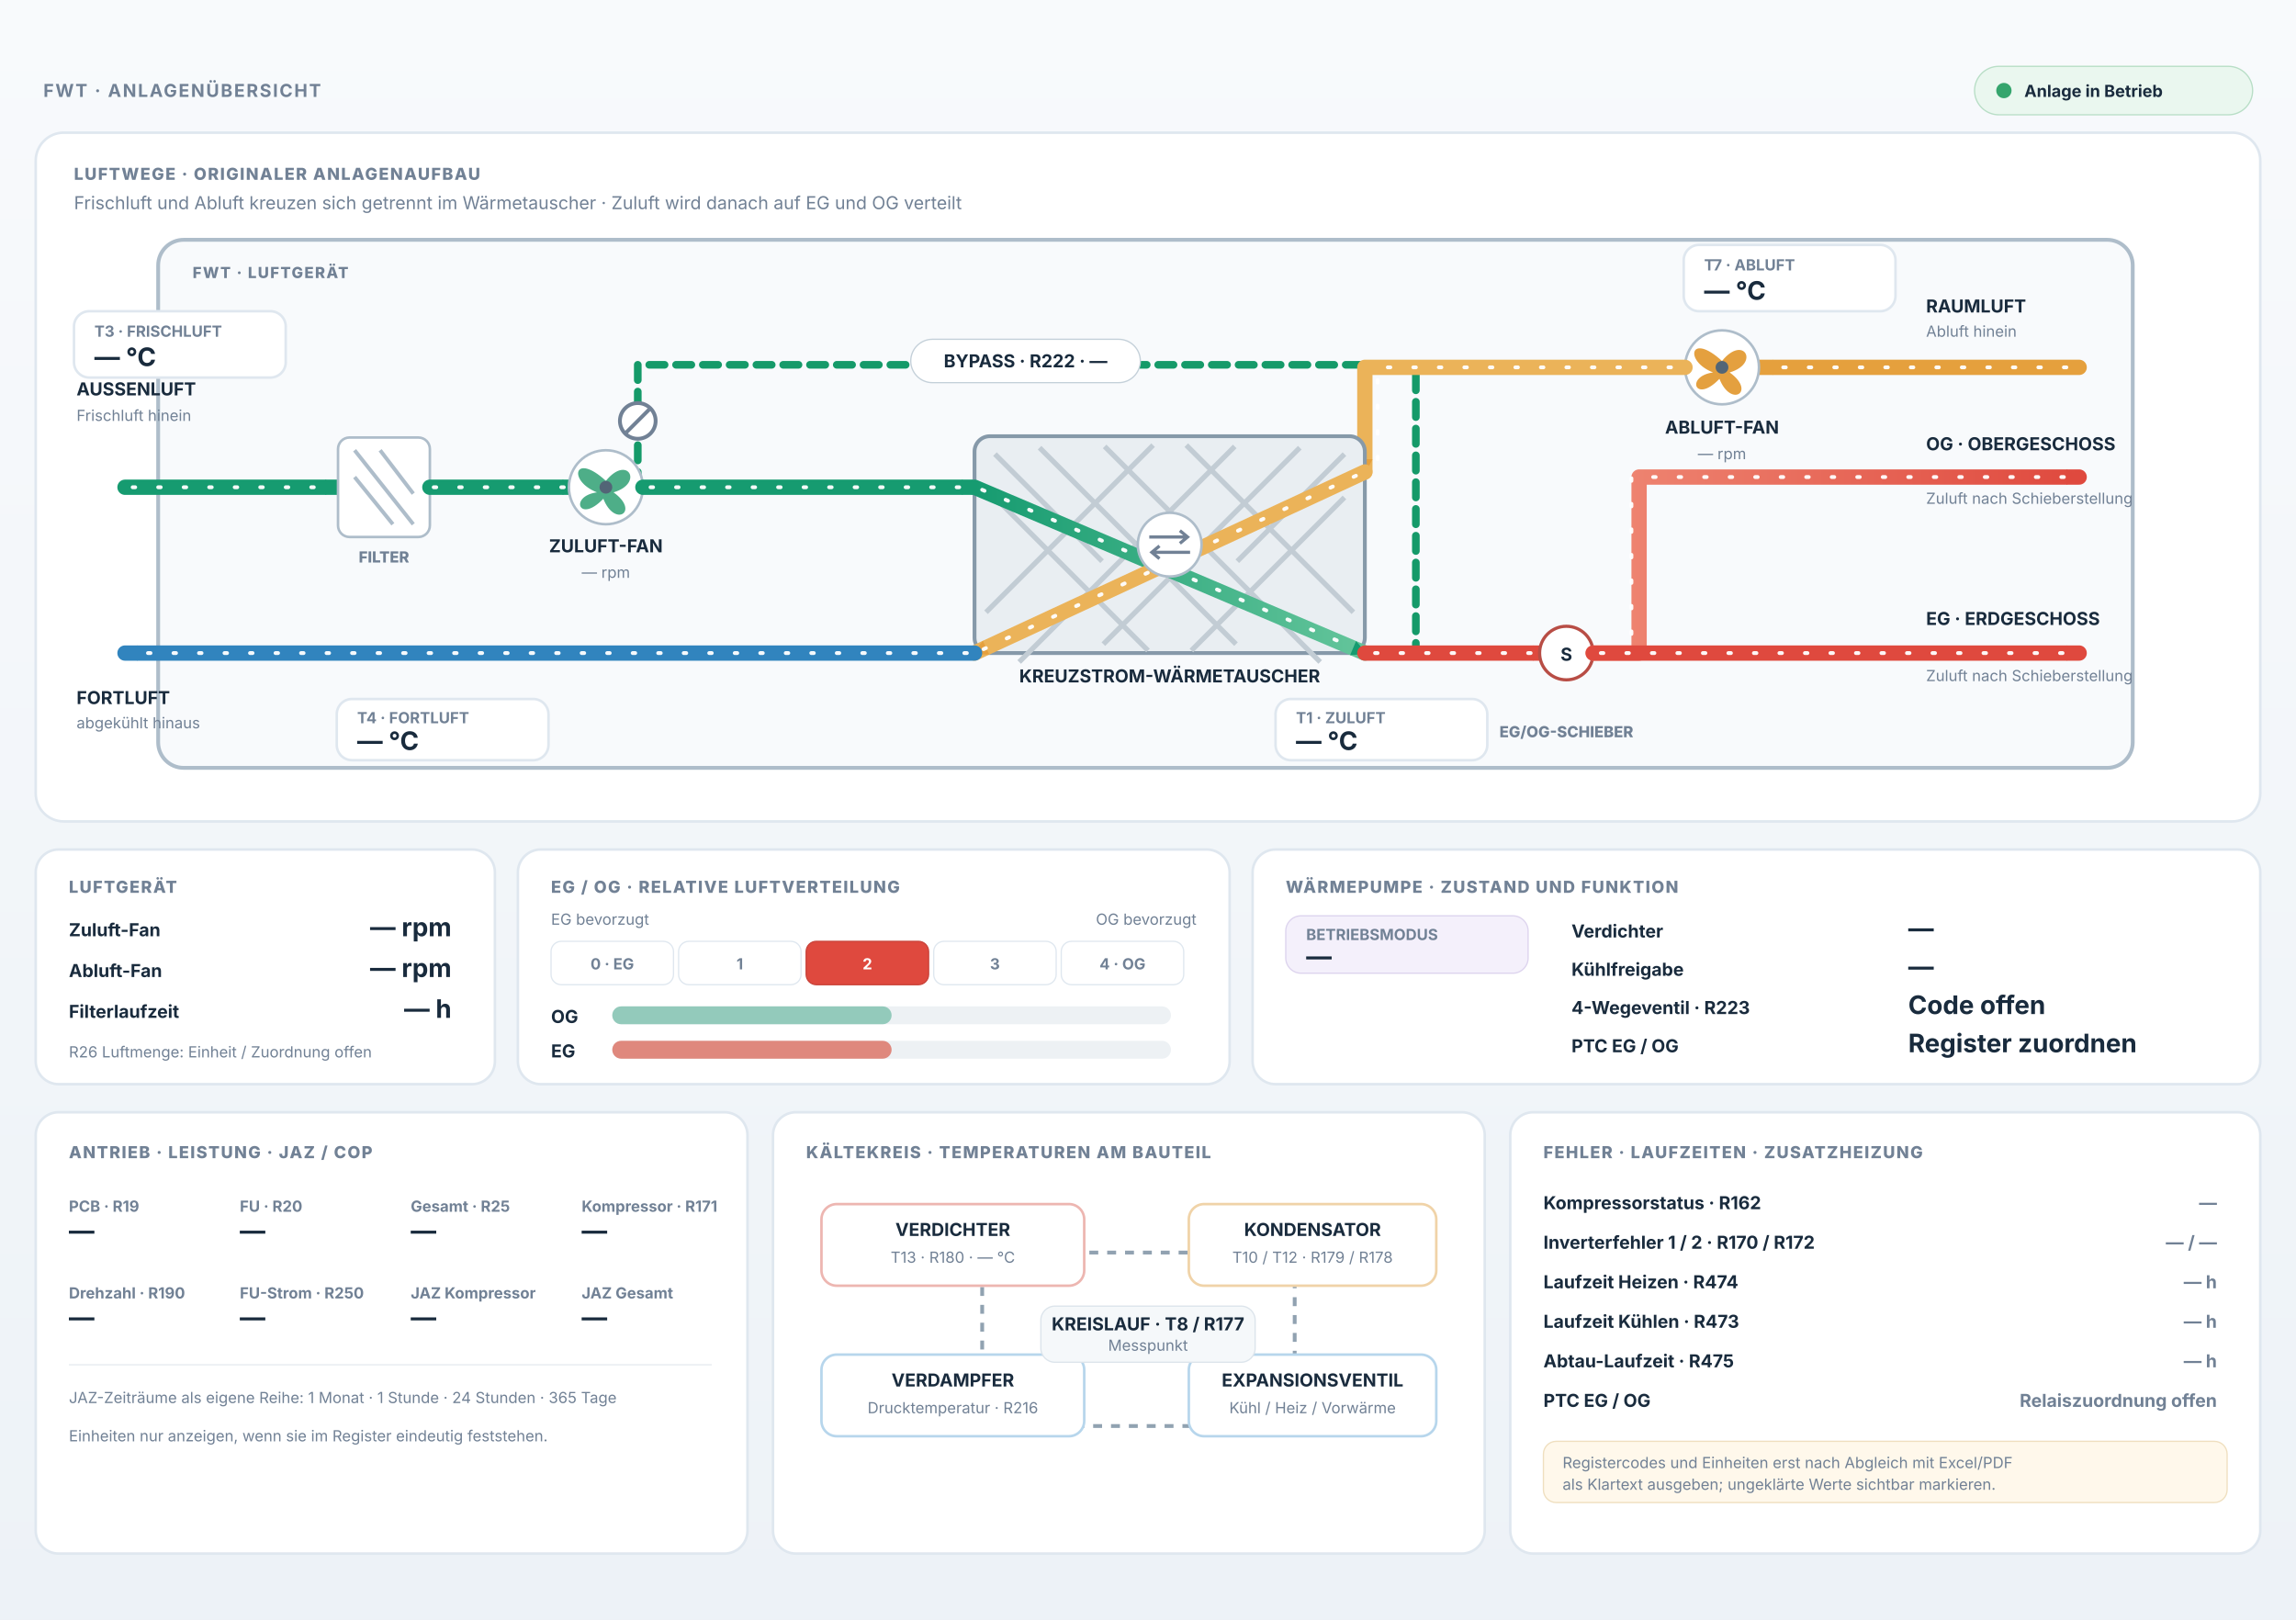
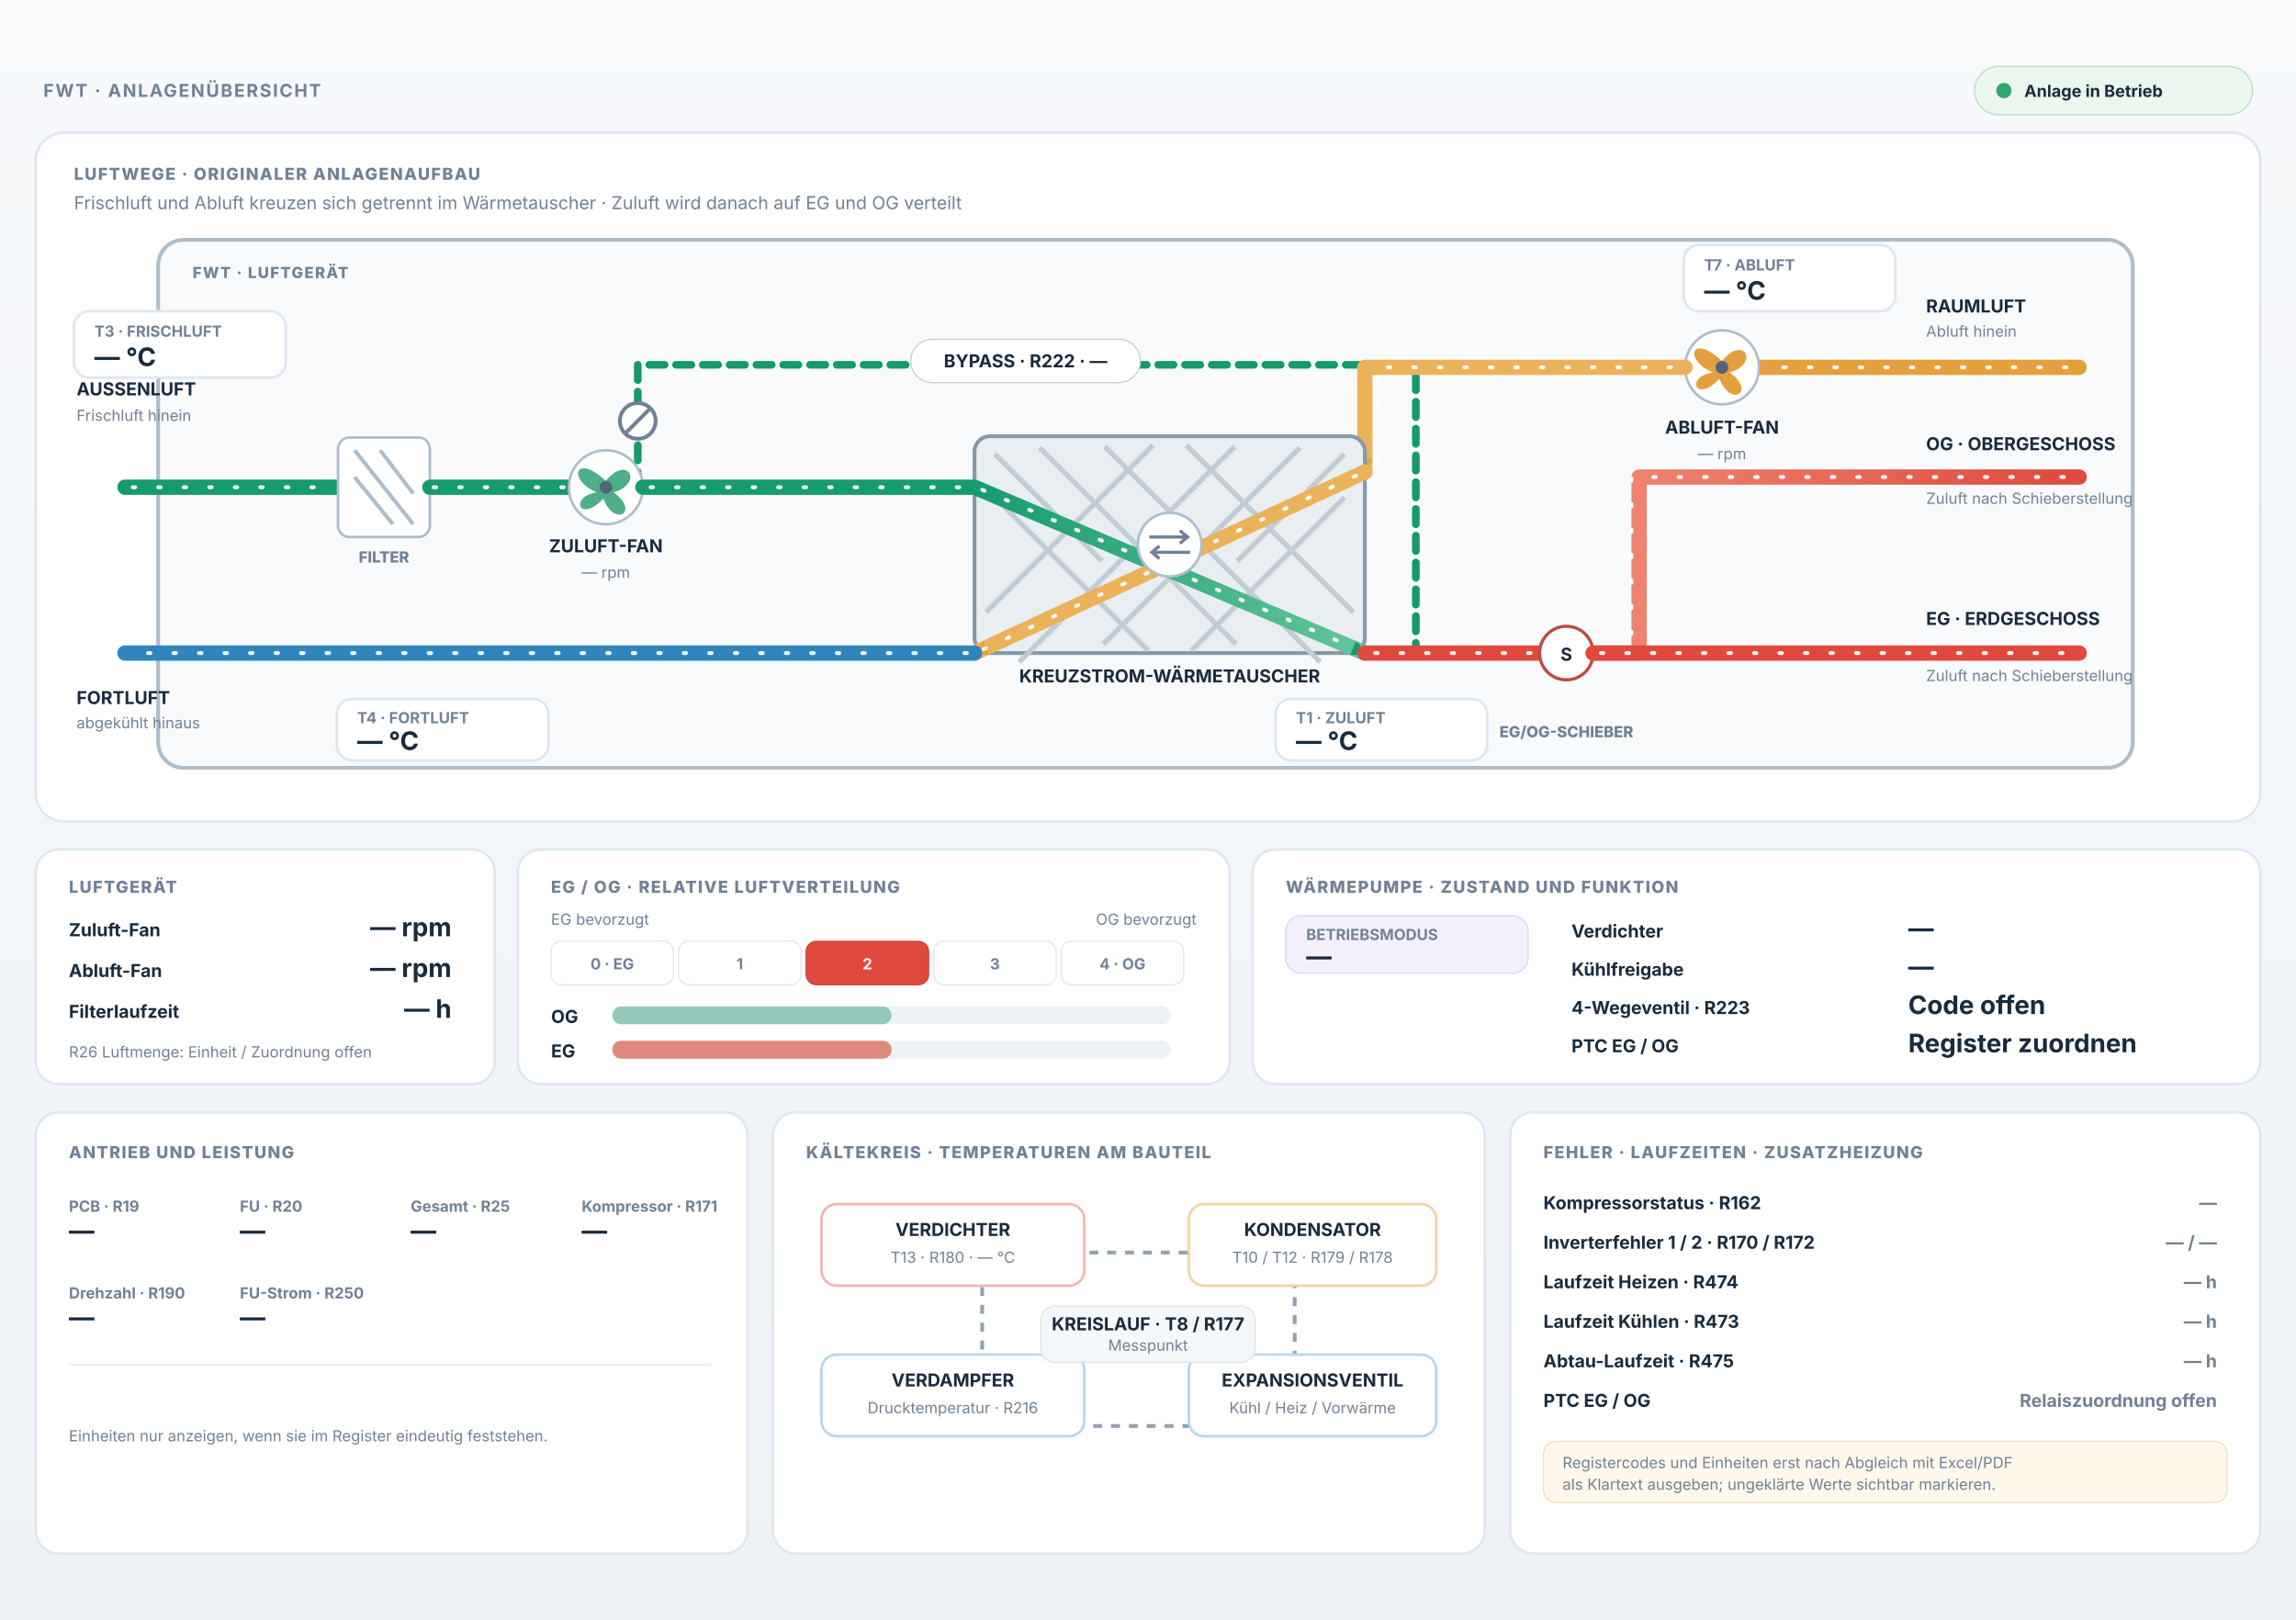
<svg xmlns="http://www.w3.org/2000/svg" viewBox="0 0 1800 1270" role="img" aria-labelledby="title desc">
  <defs>
    <linearGradient id="bg" x2="0" y2="1">
      <stop stop-color="#f8fafc" />
      <stop offset="1" stop-color="#edf2f7" />
    </linearGradient>
    <linearGradient id="fresh" x2="1">
      <stop stop-color="#169b70" />
      <stop offset="1" stop-color="#64c59b" />
    </linearGradient>
    <linearGradient id="supply" x2="1">
      <stop stop-color="#ef8874" />
      <stop offset="1" stop-color="#df493e" />
    </linearGradient>
    <linearGradient id="extract" x2="0">
      <stop stop-color="#e5a03d" />
      <stop offset="1" stop-color="#f0c575" />
    </linearGradient>
    <linearGradient id="exhaust" x2="0">
      <stop stop-color="#7bb9df" />
      <stop offset="1" stop-color="#3184be" />
    </linearGradient>
    <marker id="arrowGreen" markerWidth="12" markerHeight="12" markerUnits="userSpaceOnUse" refX="10" refY="6" orient="auto">
      <path d="M0 0L12 6L0 12Z" fill="#169b70" />
    </marker>
    <marker id="arrowRed" markerWidth="12" markerHeight="12" markerUnits="userSpaceOnUse" refX="10" refY="6" orient="auto">
      <path d="M0 0L12 6L0 12Z" fill="#df493e" />
    </marker>
    <marker id="arrowAmber" markerWidth="12" markerHeight="12" markerUnits="userSpaceOnUse" refX="10" refY="6" orient="auto">
      <path d="M0 0L12 6L0 12Z" fill="#e5a03d" />
    </marker>
    <marker id="arrowBlue" markerWidth="12" markerHeight="12" markerUnits="userSpaceOnUse" refX="10" refY="6" orient="auto">
      <path d="M0 0L12 6L0 12Z" fill="#3184be" />
    </marker>
    <style>
    .txt{font-family:Inter,"Segoe UI",Arial,sans-serif;fill:#192b3d}
    .muted{font-family:Inter,"Segoe UI",Arial,sans-serif;fill:#718195}
    .card{fill:#fff;stroke:#dfe7ef;stroke-width:2}
    .label{font-family:Inter,"Segoe UI",Arial,sans-serif;fill:#192b3d;font-size:14px;font-weight:750}
    .value{font-family:Inter,"Segoe UI",Arial,sans-serif;fill:#192b3d;font-size:20px;font-weight:750}
    .mini{font-family:Inter,"Segoe UI",Arial,sans-serif;fill:#718195;font-size:12px}
    .duct{fill:none;stroke-width:12;stroke-linecap:round;stroke-linejoin:round}
    .air{fill:none;stroke:#fff;stroke-width:3;stroke-linecap:round;stroke-dasharray:2 18;opacity:.95}
    .metric{fill:#f6f8fa;stroke:#e6ebf0}
  </style>
  </defs>
  <rect width="1800" height="1270" fill="url(#bg)" />
  <text class="muted" x="34" y="76" font-size="14" font-weight="750" letter-spacing="1.2">FWT · ANLAGENÜBERSICHT</text>
  <rect x="1548" y="52" width="218" height="38" rx="19" fill="#eaf7ef" stroke="#b8dec6" />
  <circle cx="1571" cy="71" r="6" fill="#35a56d" />
  <text class="txt" x="1587" y="76" font-size="13" font-weight="750">Anlage in Betrieb</text>
  <rect class="card" x="28" y="104" width="1744" height="540" rx="22" />
  <text class="muted" x="58" y="141" font-size="13" font-weight="800" letter-spacing="1">LUFTWEGE · ORIGINALER ANLAGENAUFBAU</text>
  <text class="muted" x="58" y="164" font-size="14">Frischluft und Abluft kreuzen sich getrennt im Wärmetauscher · Zuluft wird danach auf EG und OG verteilt</text>
  <rect x="124" y="188" width="1548" height="414" rx="20" fill="#f8fafc" stroke="#aebdca" stroke-width="3" />
  <text class="muted" x="151" y="218" font-size="12" font-weight="800" letter-spacing="1">FWT · LUFTGERÄT</text>
  <text class="label" x="60" y="310">AUSSENLUFT</text>
  <text class="mini" x="60" y="330">Frischluft hinein</text>
  <rect class="card" x="58" y="244" width="166" height="52" rx="12" />
  <text class="mini" x="74" y="264" font-weight="750">T3 · FRISCHLUFT</text>
  <text class="value" x="74" y="287">— °C</text>
  <text class="label" x="1510" y="245">RAUMLUFT</text>
  <text class="mini" x="1510" y="264">Abluft hinein</text>
  <rect class="card" x="1320" y="192" width="166" height="52" rx="12" />
  <text class="mini" x="1336" y="212" font-weight="750">T7 · ABLUFT</text>
  <text class="value" x="1336" y="235">— °C</text>
  <rect class="card" x="1000" y="548" width="166" height="48" rx="12" />
  <text class="mini" x="1016" y="567" font-weight="750">T1 · ZULUFT</text>
  <text class="value" x="1016" y="588">— °C</text>
  <text class="label" x="60" y="552">FORTLUFT</text>
  <text class="mini" x="60" y="571">abgekühlt hinaus</text>
  <rect class="card" x="264" y="548" width="166" height="48" rx="12" />
  <text class="mini" x="280" y="567" font-weight="750">T4 · FORTLUFT</text>
  <text class="value" x="280" y="588">— °C</text>
  <path d="M500 382V286H1110V512" fill="none" stroke="#159a69" stroke-width="6" stroke-dasharray="12 9" stroke-linecap="round" />
  <rect x="714" y="266" width="180" height="34" rx="17" fill="#fff" stroke="#c4d0d9" />
  <text class="label" x="804" y="288" text-anchor="middle" font-size="12">BYPASS · R222 · —</text>
  <circle cx="500" cy="330" r="14" fill="#fff" stroke="#718195" stroke-width="3" />
  <path d="M491 339L509 321" stroke="#718195" stroke-width="3" />
  <path class="duct" d="M98 382H265" stroke="#169b70" marker-end="url(#arrowGreen)" />
  <path class="air" d="M104 382H256" />
  <rect x="265" y="343" width="72" height="78" rx="9" fill="#fff" stroke="#aebdca" stroke-width="2" />
  <path d="M278 353L324 411M278 374L308 411M298 353L324 387" stroke="#aebdca" stroke-width="3" />
  <text class="mini" x="301" y="441" text-anchor="middle" font-weight="800">FILTER</text>
  <path class="duct" d="M337 382H451" stroke="#169b70" marker-end="url(#arrowGreen)" />
  <path class="air" d="M340 382H445" />
  <g transform="translate(475 382)">
    <circle r="29" fill="#fff" stroke="#aebdca" stroke-width="2" />
    <path d="M0 -5C-25 -28 -30 -5 -7 4C-29 7 -21 29 -2 9C7 32 27 19 6 4C30 -3 17 -26 0 -5Z" fill="#4eae88" />
    <circle r="5" fill="#526576" />
  </g>
  <text class="label" x="475" y="433" text-anchor="middle">ZULUFT-FAN</text>
  <text class="mini" x="475" y="453" text-anchor="middle">— rpm</text>
  <path class="duct" d="M504 382H764" stroke="#169b70" marker-end="url(#arrowGreen)" />
  <path class="air" d="M510 382H756" />
  <path class="duct" d="M1630 288H1380" stroke="#e5a03d" marker-end="url(#arrowAmber)" />
  <path class="air" d="M1620 288H1390" />
  <g transform="translate(1350 288)">
    <circle r="29" fill="#fff" stroke="#aebdca" stroke-width="2" />
    <path d="M0 -5C-25 -28 -30 -5 -7 4C-29 7 -21 29 -2 9C7 32 27 19 6 4C30 -3 17 -26 0 -5Z" fill="#e4a03f" />
    <circle r="5" fill="#526576" />
  </g>
  <text class="label" x="1350" y="340" text-anchor="middle">ABLUFT-FAN</text>
  <text class="mini" x="1350" y="360" text-anchor="middle">— rpm</text>
  <path class="duct" d="M1321 288H1070V370" stroke="url(#extract)" marker-end="url(#arrowAmber)" />
  <path class="air" d="M1310 288H1080V365" />
  <rect x="764" y="342" width="306" height="170" rx="12" fill="#e9eef2" stroke="#8699a9" stroke-width="3" />
  <g stroke="#c2ccd4" stroke-width="4">
    <path d="M780 356L864 440M780 390L900 510M815 351L969 505M866 350L1035 519M930 349L1061 480" />
    <path d="M1054 356L970 440M1054 390L934 510M1019 351L865 505M968 350L799 519M904 349L773 480" />
  </g>
  <path class="duct" d="M764 382L1070 512" stroke="url(#fresh)" marker-end="url(#arrowGreen)" />
  <path class="air" d="M770 384L1062 508" />
  <path class="duct" d="M1070 370L764 512" stroke="url(#extract)" marker-end="url(#arrowAmber)" />
  <path class="air" d="M1063 373L771 509" />
  <path class="duct" d="M764 512H98" stroke="#3184be" marker-end="url(#arrowBlue)" />
  <path class="air" d="M758 512H104" />
  <circle cx="917" cy="427" r="25" fill="#fff" stroke="#aebdca" stroke-width="2" />
  <path d="M901 421H930M925 416L931 421L925 426M933 433H904M909 428L903 433L909 438" fill="none" stroke="#718195" stroke-width="2.5" />
  <text class="label" x="917" y="535" text-anchor="middle">KREUZSTROM-WÄRMETAUSCHER</text>
  <path class="duct" d="M1070 512H1212" stroke="#df493e" marker-end="url(#arrowRed)" />
  <path class="air" d="M1078 512H1204" />
  <g transform="translate(1228 512)">
    <circle r="21" fill="#fff" stroke="#b84d45" stroke-width="2.5" />
    <text class="label" x="0" y="6" text-anchor="middle" fill="#9d423b">S</text>
  </g>
  <text class="mini" x="1228" y="578" text-anchor="middle" font-weight="800">EG/OG-SCHIEBER</text>
  <path class="duct" d="M1249 512H1285V374H1630" stroke="url(#supply)" marker-end="url(#arrowRed)" />
  <path class="air" d="M1254 512H1279V374H1620" />
  <path class="duct" d="M1249 512H1630" stroke="#df493e" marker-end="url(#arrowRed)" />
  <path class="air" d="M1255 512H1620" />
  <text class="label" x="1510" y="353">OG · OBERGESCHOSS</text>
  <text class="label" x="1510" y="490">EG · ERDGESCHOSS</text>
  <text class="mini" x="1510" y="395">Zuluft nach Schieberstellung</text>
  <text class="mini" x="1510" y="534">Zuluft nach Schieberstellung</text>
  <rect class="card" x="28" y="666" width="360" height="184" rx="18" />
  <text class="muted" x="54" y="700" font-size="13" font-weight="800" letter-spacing="1">LUFTGERÄT</text>
  <text class="label" x="54" y="734">Zuluft-Fan</text>
  <text class="value" x="354" y="734" text-anchor="end">— rpm</text>
  <text class="label" x="54" y="766">Abluft-Fan</text>
  <text class="value" x="354" y="766" text-anchor="end">— rpm</text>
  <text class="label" x="54" y="798">Filterlaufzeit</text>
  <text class="value" x="354" y="798" text-anchor="end">— h</text>
  <text class="mini" x="54" y="829">R26 Luftmenge: Einheit / Zuordnung offen</text>
  <rect class="card" x="406" y="666" width="558" height="184" rx="18" />
  <text class="muted" x="432" y="700" font-size="13" font-weight="800" letter-spacing="1">EG / OG · RELATIVE LUFTVERTEILUNG</text>
  <text class="mini" x="432" y="725">EG bevorzugt</text>
  <text class="mini" x="938" y="725" text-anchor="end">OG bevorzugt</text>
  <g font-family="Inter,Arial,sans-serif" font-size="12" font-weight="750" text-anchor="middle">
    <rect x="432" y="738" width="96" height="34" rx="8" fill="#fff" stroke="#dfe7ef" />
    <text class="muted" x="480" y="760">0 · EG</text>
    <rect x="532" y="738" width="96" height="34" rx="8" fill="#fff" stroke="#dfe7ef" />
    <text class="muted" x="580" y="760">1</text>
    <rect x="632" y="738" width="96" height="34" rx="8" fill="#df493e" stroke="#c9433a" />
    <text x="680" y="760" fill="#fff">2</text>
    <rect x="732" y="738" width="96" height="34" rx="8" fill="#fff" stroke="#dfe7ef" />
    <text class="muted" x="780" y="760">3</text>
    <rect x="832" y="738" width="96" height="34" rx="8" fill="#fff" stroke="#dfe7ef" />
    <text class="muted" x="880" y="760">4 · OG</text>
  </g>
  <text class="label" x="432" y="802">OG</text>
  <rect x="480" y="789" width="438" height="14" rx="7" fill="#edf1f4" />
  <rect x="480" y="789" width="219" height="14" rx="7" fill="#93cabb" />
  <text class="label" x="432" y="829">EG</text>
  <rect x="480" y="816" width="438" height="14" rx="7" fill="#edf1f4" />
  <rect x="480" y="816" width="219" height="14" rx="7" fill="#df887d" />
  <rect class="card" x="982" y="666" width="790" height="184" rx="18" />
  <text class="muted" x="1008" y="700" font-size="13" font-weight="800" letter-spacing="1">WÄRMEPUMPE · ZUSTAND UND FUNKTION</text>
  <rect x="1008" y="718" width="190" height="45" rx="12" fill="#f4f0fb" stroke="#ddd4ee" />
  <text class="mini" x="1024" y="737" font-weight="750">BETRIEBSMODUS</text>
  <text class="value" x="1024" y="757" font-size="17">—</text>
  <text class="label" x="1232" y="735">Verdichter</text>
  <text class="value" x="1496" y="735">—</text>
  <text class="label" x="1232" y="765">Kühlfreigabe</text>
  <text class="value" x="1496" y="765">—</text>
  <text class="label" x="1232" y="795">4-Wegeventil · R223</text>
  <text class="value" x="1496" y="795">Code offen</text>
  <text class="label" x="1232" y="825">PTC EG / OG</text>
  <text class="value" x="1496" y="825">Register zuordnen</text>
  <rect class="card" x="28" y="872" width="558" height="346" rx="18" />
-   <text class="muted" x="54" y="908" font-size="13" font-weight="800" letter-spacing="1">ANTRIEB · LEISTUNG · JAZ / COP</text>
+   <text class="muted" x="54" y="908" font-size="13" font-weight="800" letter-spacing="1">ANTRIEB UND LEISTUNG</text>
  <g class="mini" font-weight="700">
    <text x="54" y="950">PCB · R19</text>
    <text x="54" y="972" class="value" font-size="17">—</text>
    <text x="188" y="950">FU · R20</text>
    <text x="188" y="972" class="value" font-size="17">—</text>
    <text x="322" y="950">Gesamt · R25</text>
    <text x="322" y="972" class="value" font-size="17">—</text>
    <text x="456" y="950">Kompressor · R171</text>
    <text x="456" y="972" class="value" font-size="17">—</text>
    <text x="54" y="1018">Drehzahl · R190</text>
    <text x="54" y="1040" class="value" font-size="17">—</text>
    <text x="188" y="1018">FU-Strom · R250</text>
    <text x="188" y="1040" class="value" font-size="17">—</text>
-     <text x="322" y="1018">JAZ Kompressor</text>
-     <text x="322" y="1040" class="value" font-size="17">—</text>
-     <text x="456" y="1018">JAZ Gesamt</text>
-     <text x="456" y="1040" class="value" font-size="17">—</text>
  </g>
  <path d="M54 1070H558" stroke="#e6ebf0" />
-   <text class="mini" x="54" y="1100">JAZ-Zeiträume als eigene Reihe: 1 Monat · 1 Stunde · 24 Stunden · 365 Tage</text>
  <text class="mini" x="54" y="1130">Einheiten nur anzeigen, wenn sie im Register eindeutig feststehen.</text>
  <rect class="card" x="606" y="872" width="558" height="346" rx="18" />
  <text class="muted" x="632" y="908" font-size="13" font-weight="800" letter-spacing="1">KÄLTEKREIS · TEMPERATUREN AM BAUTEIL</text>
  <path d="M770 982H1015V1118H770Z" fill="none" stroke="#91a2b1" stroke-width="3" stroke-dasharray="7 7" />
  <rect x="644" y="944" width="206" height="64" rx="12" fill="#fff" stroke="#edb6b1" stroke-width="2" />
  <text class="label" x="747" y="969" text-anchor="middle">VERDICHTER</text>
  <text class="mini" x="747" y="990" text-anchor="middle">T13 · R180 · — °C</text>
  <rect x="932" y="944" width="194" height="64" rx="12" fill="#fff" stroke="#f0d3a8" stroke-width="2" />
  <text class="label" x="1029" y="969" text-anchor="middle">KONDENSATOR</text>
  <text class="mini" x="1029" y="990" text-anchor="middle">T10 / T12 · R179 / R178</text>
  <rect x="932" y="1062" width="194" height="64" rx="12" fill="#fff" stroke="#b7d6ec" stroke-width="2" />
  <text class="label" x="1029" y="1087" text-anchor="middle">EXPANSIONSVENTIL</text>
  <text class="mini" x="1029" y="1108" text-anchor="middle">Kühl / Heiz / Vorwärme</text>
  <rect x="644" y="1062" width="206" height="64" rx="12" fill="#fff" stroke="#b7d6ec" stroke-width="2" />
  <text class="label" x="747" y="1087" text-anchor="middle">VERDAMPFER</text>
  <text class="mini" x="747" y="1108" text-anchor="middle">Drucktemperatur · R216</text>
  <rect x="816" y="1024" width="168" height="44" rx="11" fill="#f5f8fa" stroke="#dce4eb" />
  <text class="label" x="900" y="1043" text-anchor="middle" font-size="12">KREISLAUF · T8 / R177</text>
  <text class="mini" x="900" y="1059" text-anchor="middle">Messpunkt</text>
  <rect class="card" x="1184" y="872" width="588" height="346" rx="18" />
  <text class="muted" x="1210" y="908" font-size="13" font-weight="800" letter-spacing="1">FEHLER · LAUFZEITEN · ZUSATZHEIZUNG</text>
  <g class="label" font-size="13">
    <text x="1210" y="948">Kompressorstatus · R162</text>
    <text class="muted" x="1738" y="948" text-anchor="end">—</text>
    <text x="1210" y="979">Inverterfehler 1 / 2 · R170 / R172</text>
    <text class="muted" x="1738" y="979" text-anchor="end">— / —</text>
    <text x="1210" y="1010">Laufzeit Heizen · R474</text>
    <text class="muted" x="1738" y="1010" text-anchor="end">— h</text>
    <text x="1210" y="1041">Laufzeit Kühlen · R473</text>
    <text class="muted" x="1738" y="1041" text-anchor="end">— h</text>
    <text x="1210" y="1072">Abtau-Laufzeit · R475</text>
    <text class="muted" x="1738" y="1072" text-anchor="end">— h</text>
    <text x="1210" y="1103">PTC EG / OG</text>
    <text class="muted" x="1738" y="1103" text-anchor="end">Relaiszuordnung offen</text>
  </g>
  <rect x="1210" y="1130" width="536" height="48" rx="10" fill="#fff8eb" stroke="#efdfbf" />
  <text class="mini" x="1225" y="1151">Registercodes und Einheiten erst nach Abgleich mit Excel/PDF</text>
  <text class="mini" x="1225" y="1168">als Klartext ausgeben; ungeklärte Werte sichtbar markieren.</text>
</svg>
